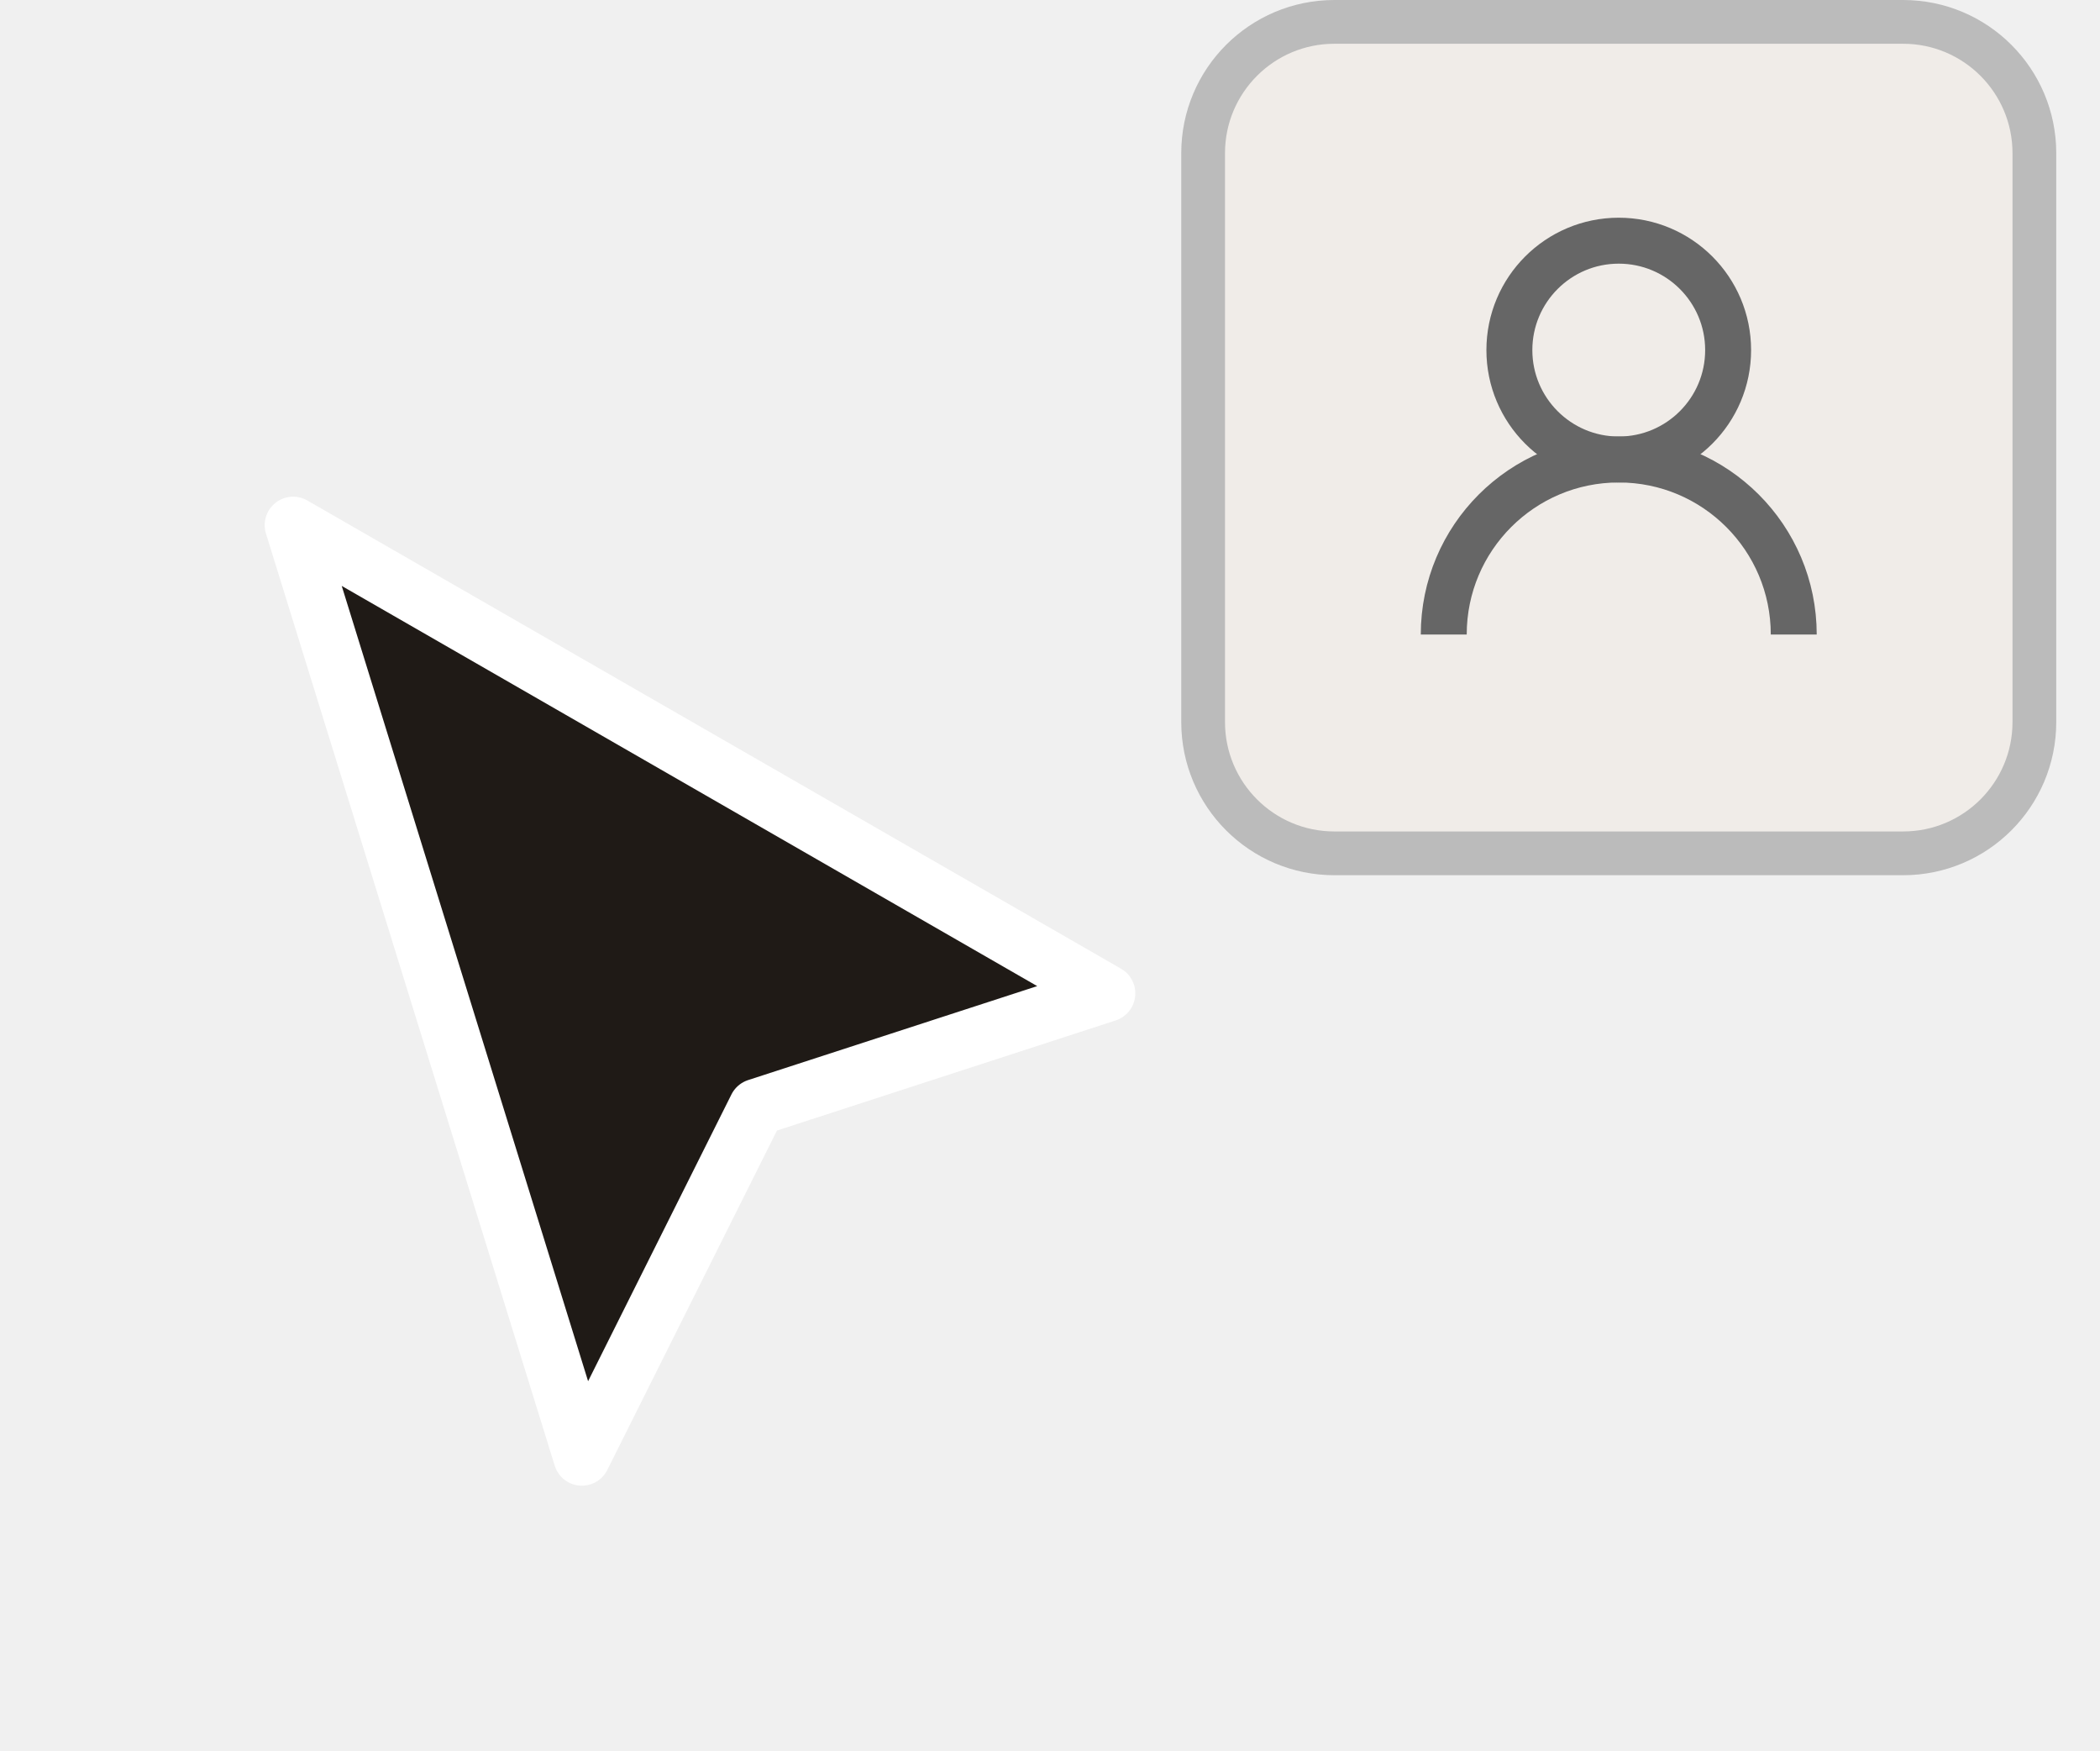
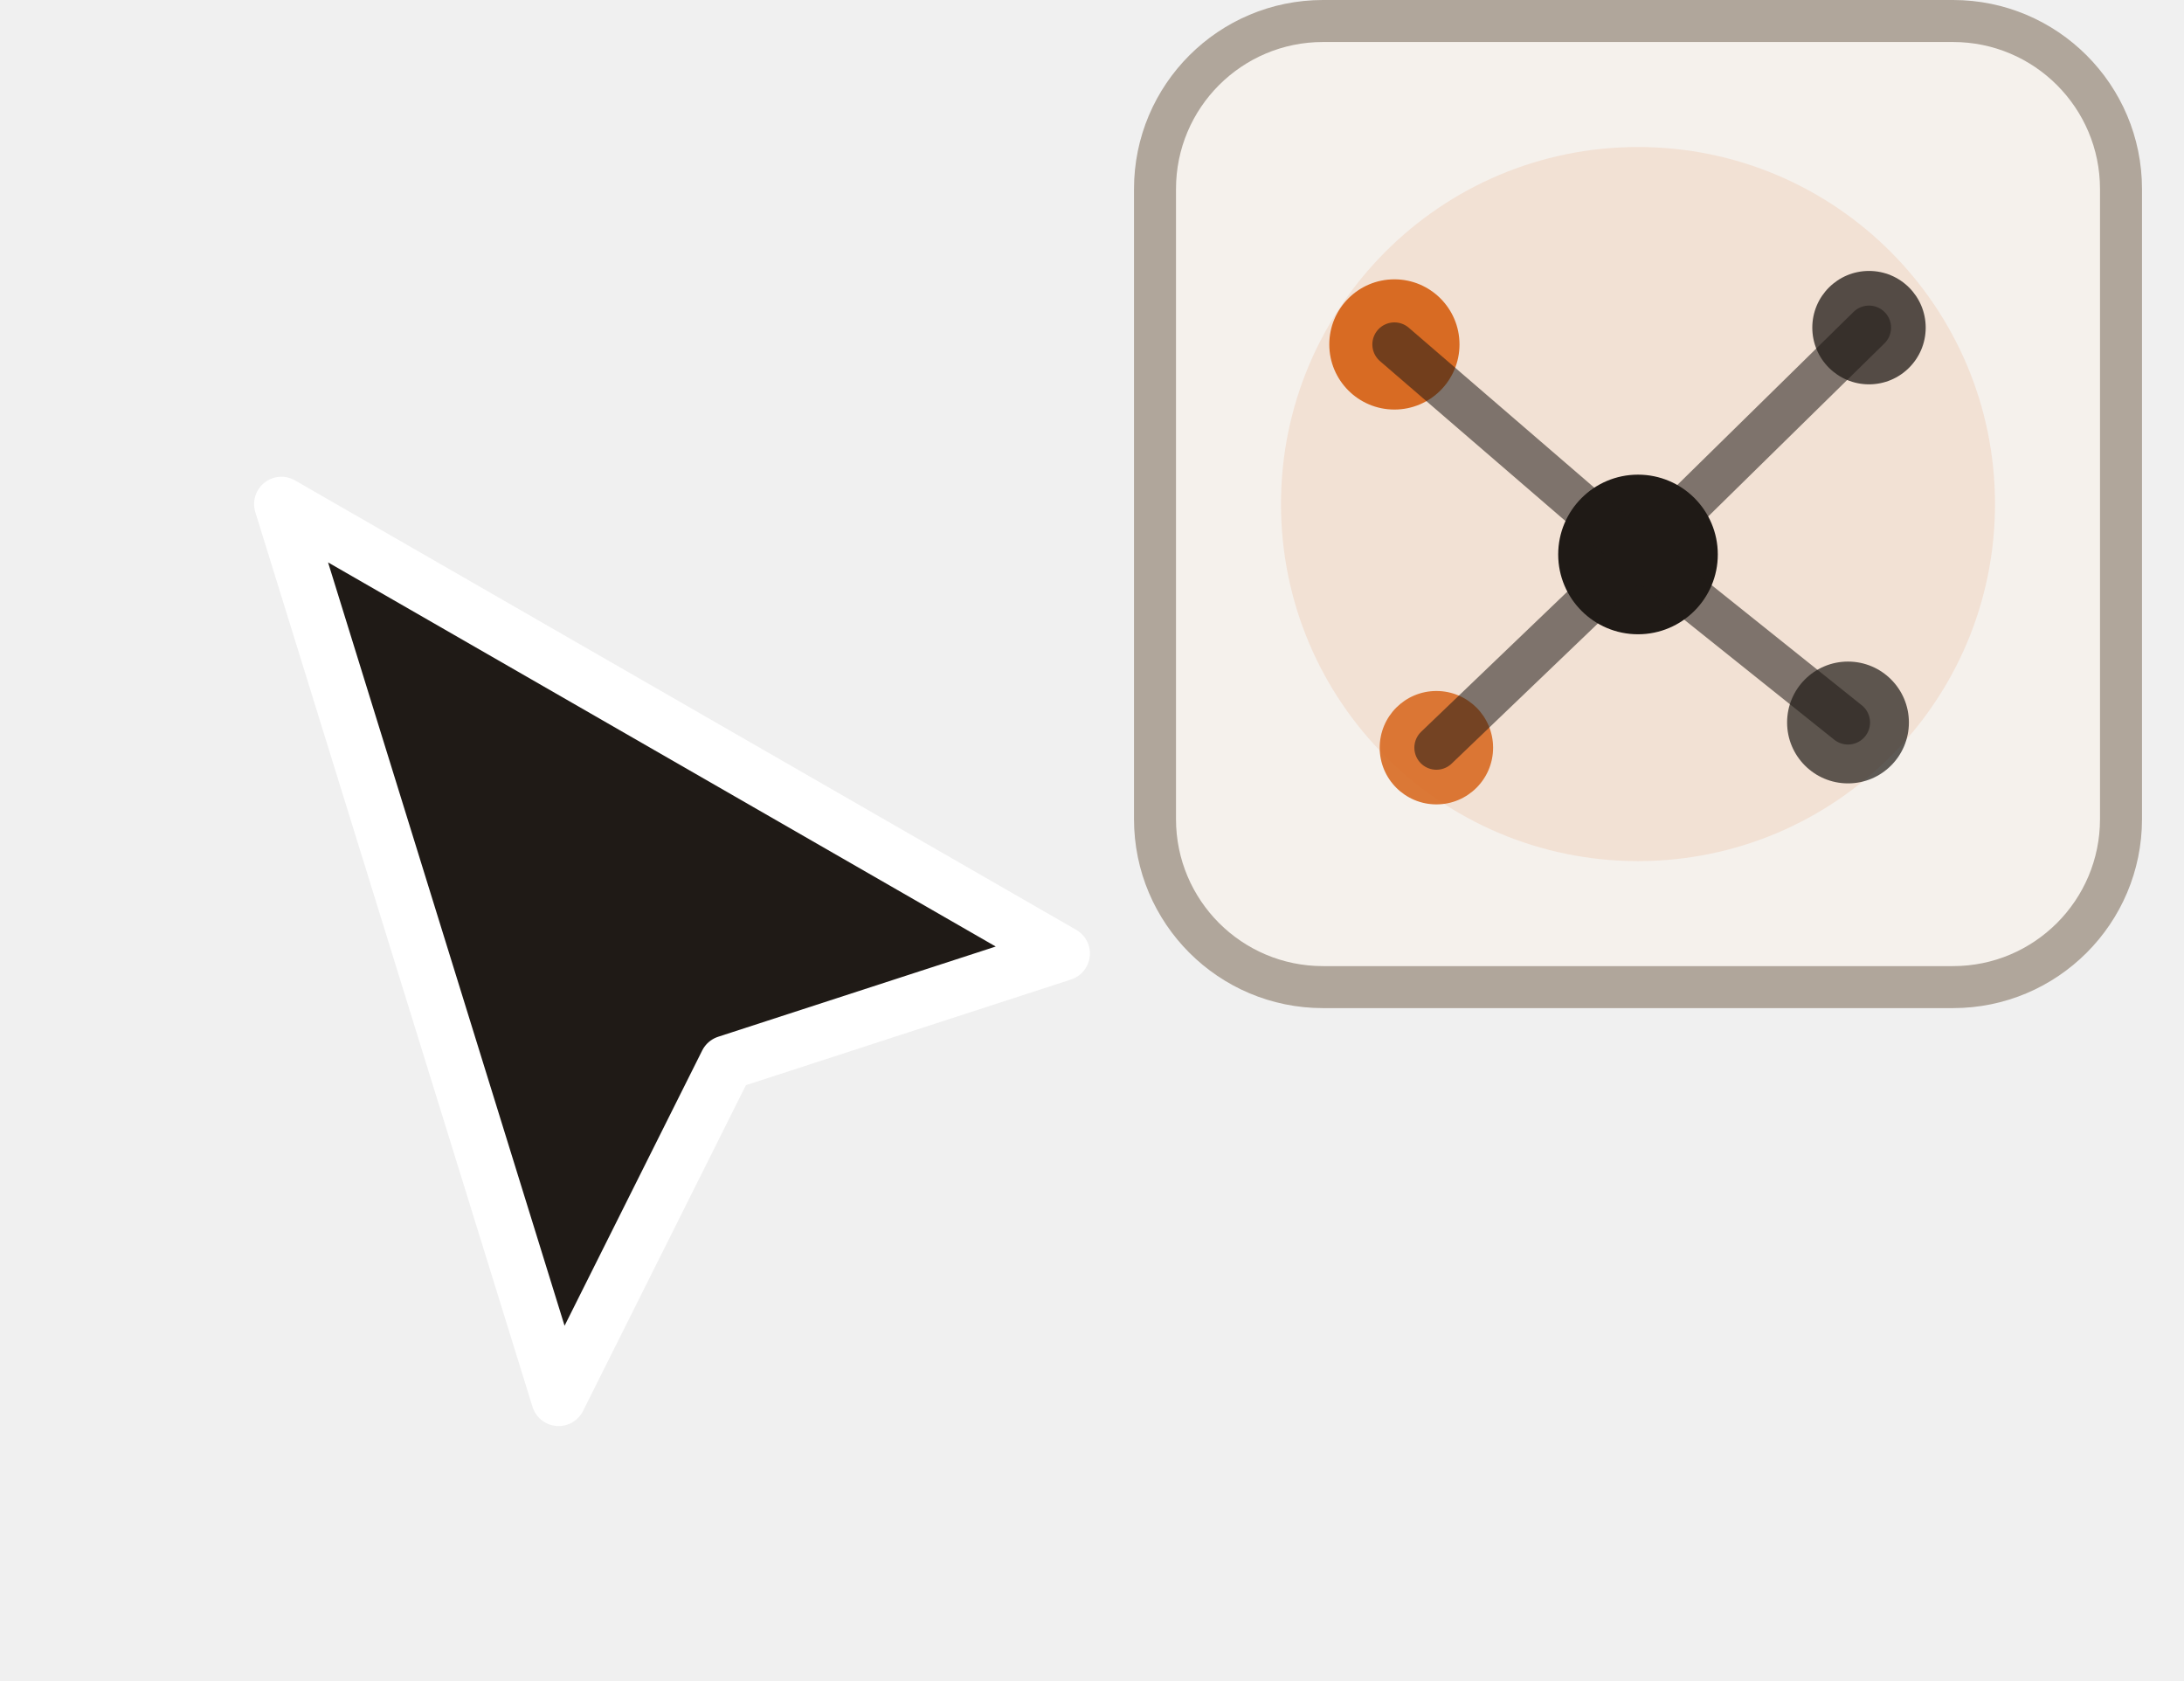
- <svg xmlns="http://www.w3.org/2000/svg" width="48" height="40" fill="none">
+ <svg xmlns="http://www.w3.org/2000/svg" width="52" height="40" fill="none">
  <path d="M6.7 12 L25.3 22.7 L17.3 25.3 L13.3 33.3Z" fill="#1f1a16" stroke="#fff" stroke-width="1.3" stroke-linejoin="round" />
-   <rect x="27.5" y="0.5" width="19" height="19" rx="3" fill="#f0ece8" stroke="#bbb" />
-   <circle cx="37" cy="8" r="2.5" stroke="#666" stroke-width="1.05" fill="none" />
-   <path d="M41 14.5a4 4 0 0 0-8 0" stroke="#666" stroke-width="1.05" fill="none" />
+   <rect x="27.5" y="0.5" width="23" height="23" rx="4" fill="#f5f1ec" stroke="#b0a69b" />
+   <circle cx="39" cy="12" r="8.5" fill="#d86b23" fill-opacity="0.12" />
+   <circle cx="33.2" cy="8.2" r="1.55" fill="#d86b23" />
+   <circle cx="44.5" cy="7.8" r="1.35" fill="#1f1a16" fill-opacity="0.75" />
+   <circle cx="39" cy="13.2" r="1.9" fill="#1f1a16" />
+   <circle cx="34.2" cy="17.8" r="1.35" fill="#d86b23" fill-opacity="0.9" />
+   <circle cx="44" cy="17.2" r="1.45" fill="#1f1a16" fill-opacity="0.7" />
+   <path d="M33.2 8.2 L39 13.2 L44.5 7.8 M39 13.2 L34.2 17.8 M39 13.2 L44 17.2" stroke="#1f1a16" stroke-opacity="0.55" stroke-width="1.05" stroke-linecap="round" />
</svg>
